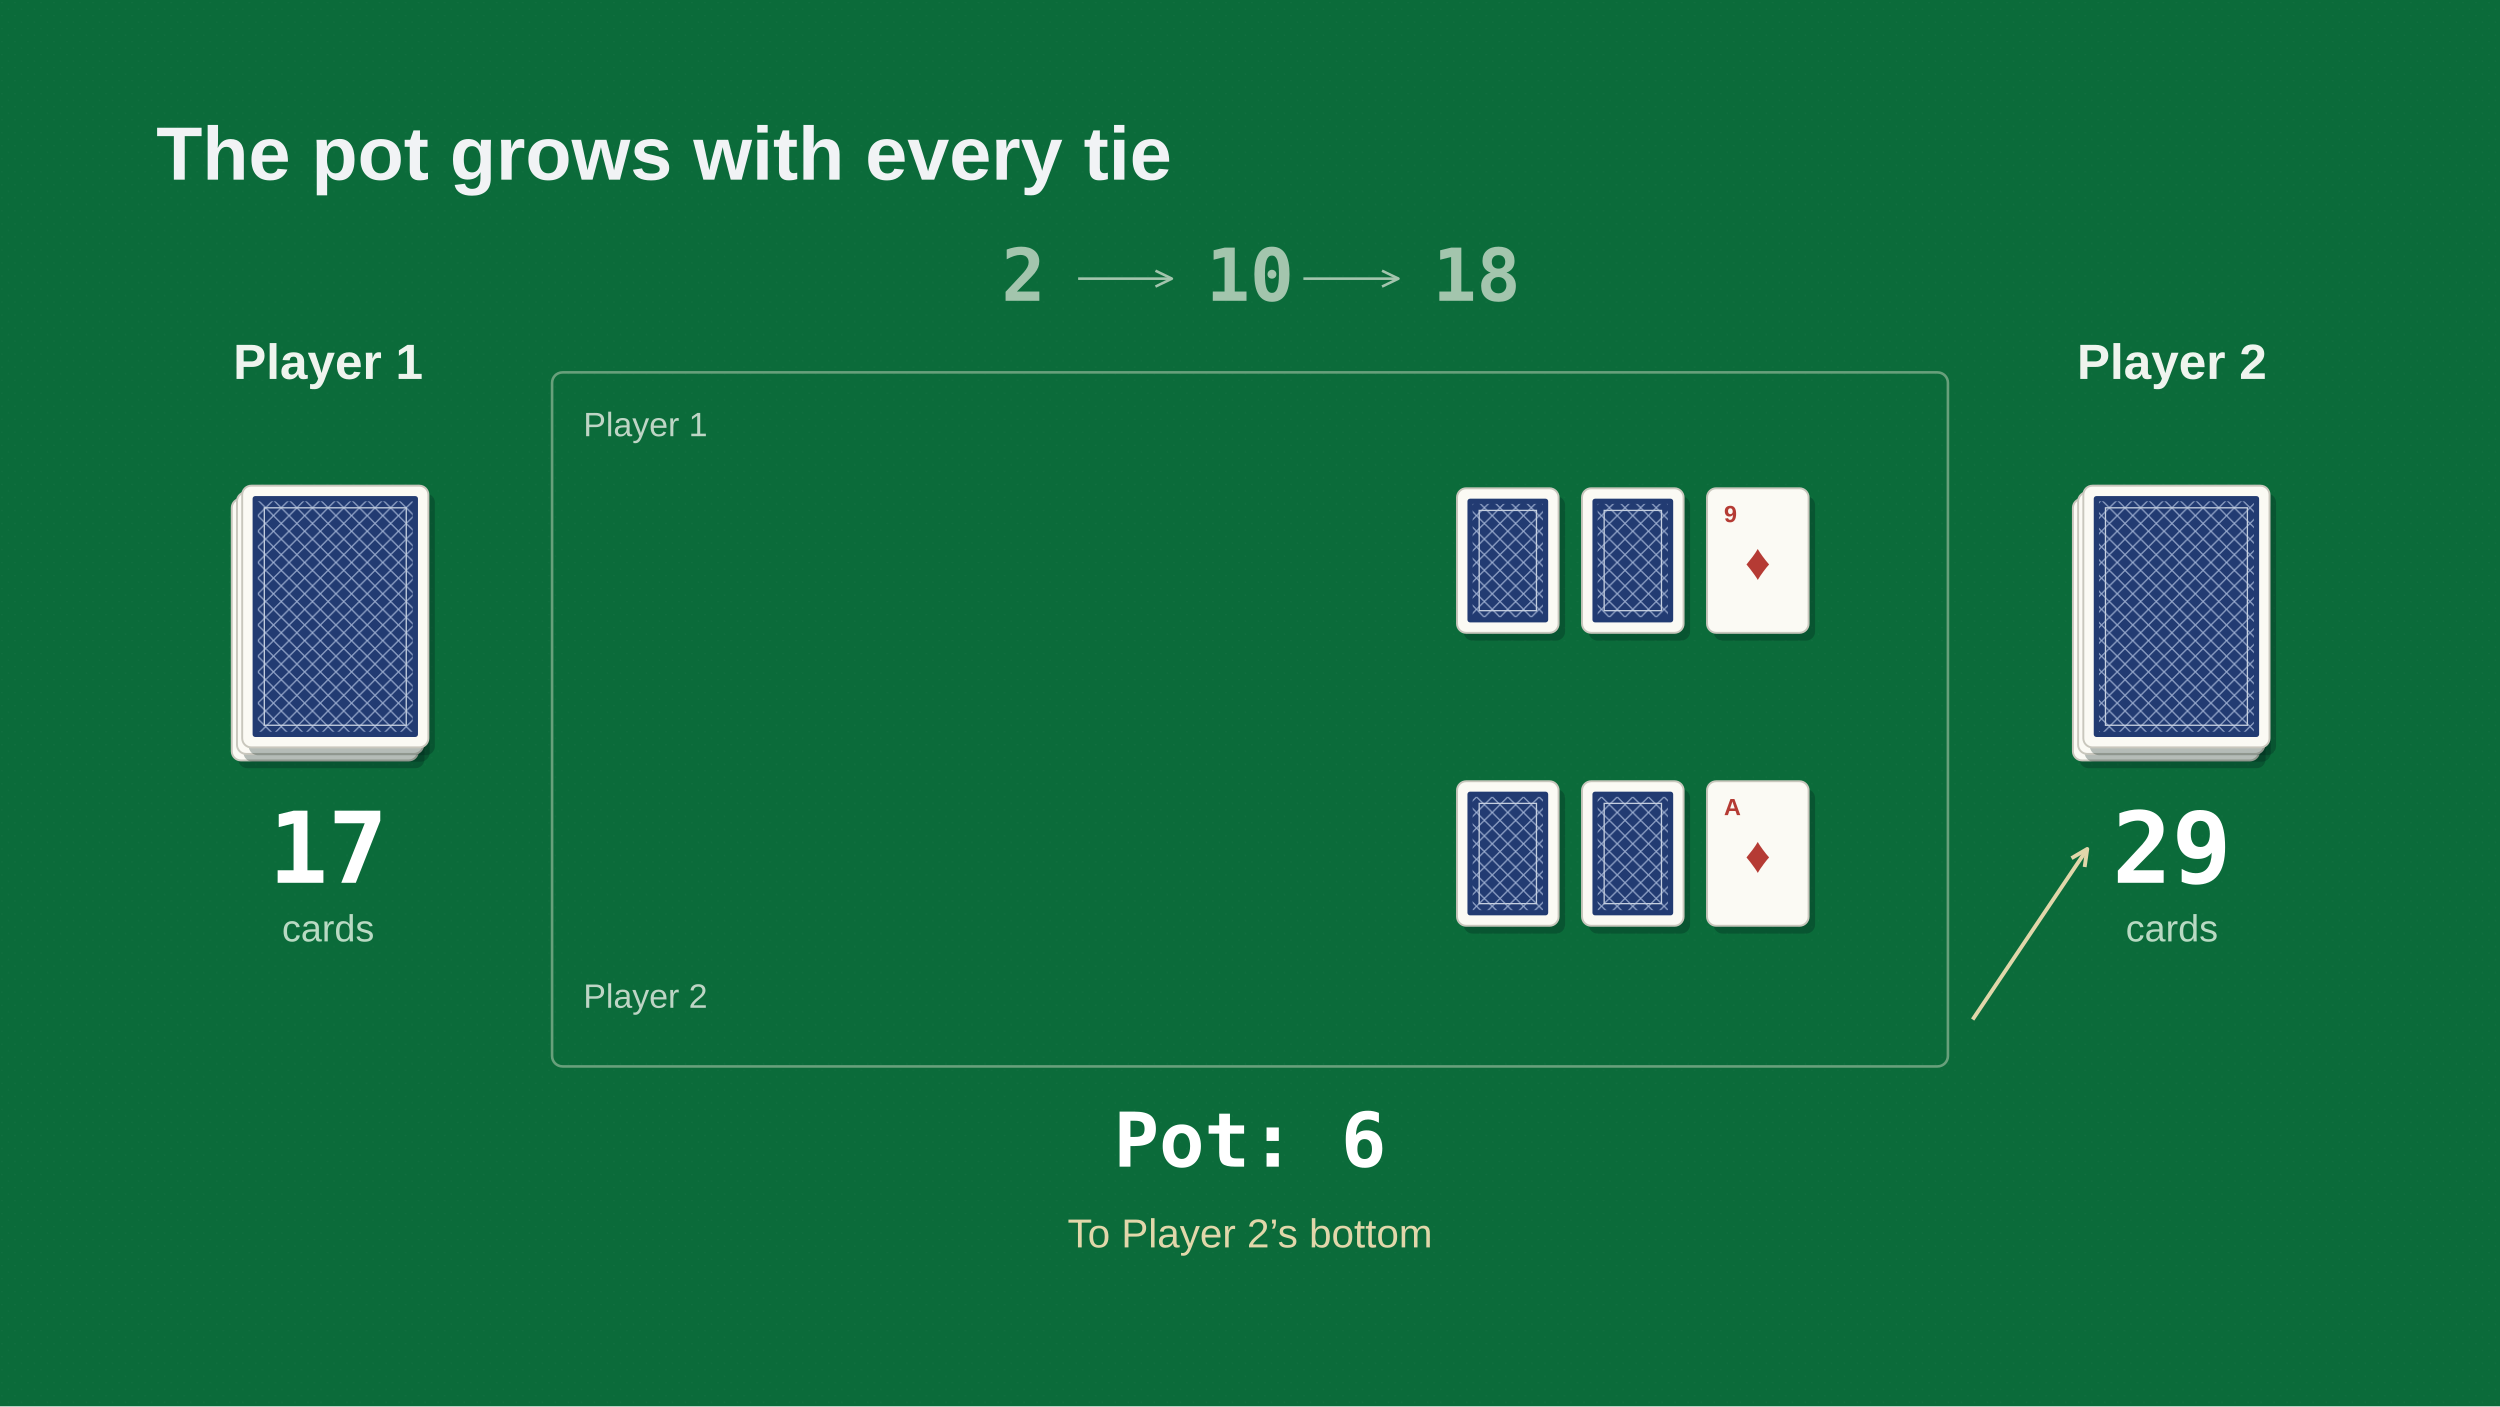
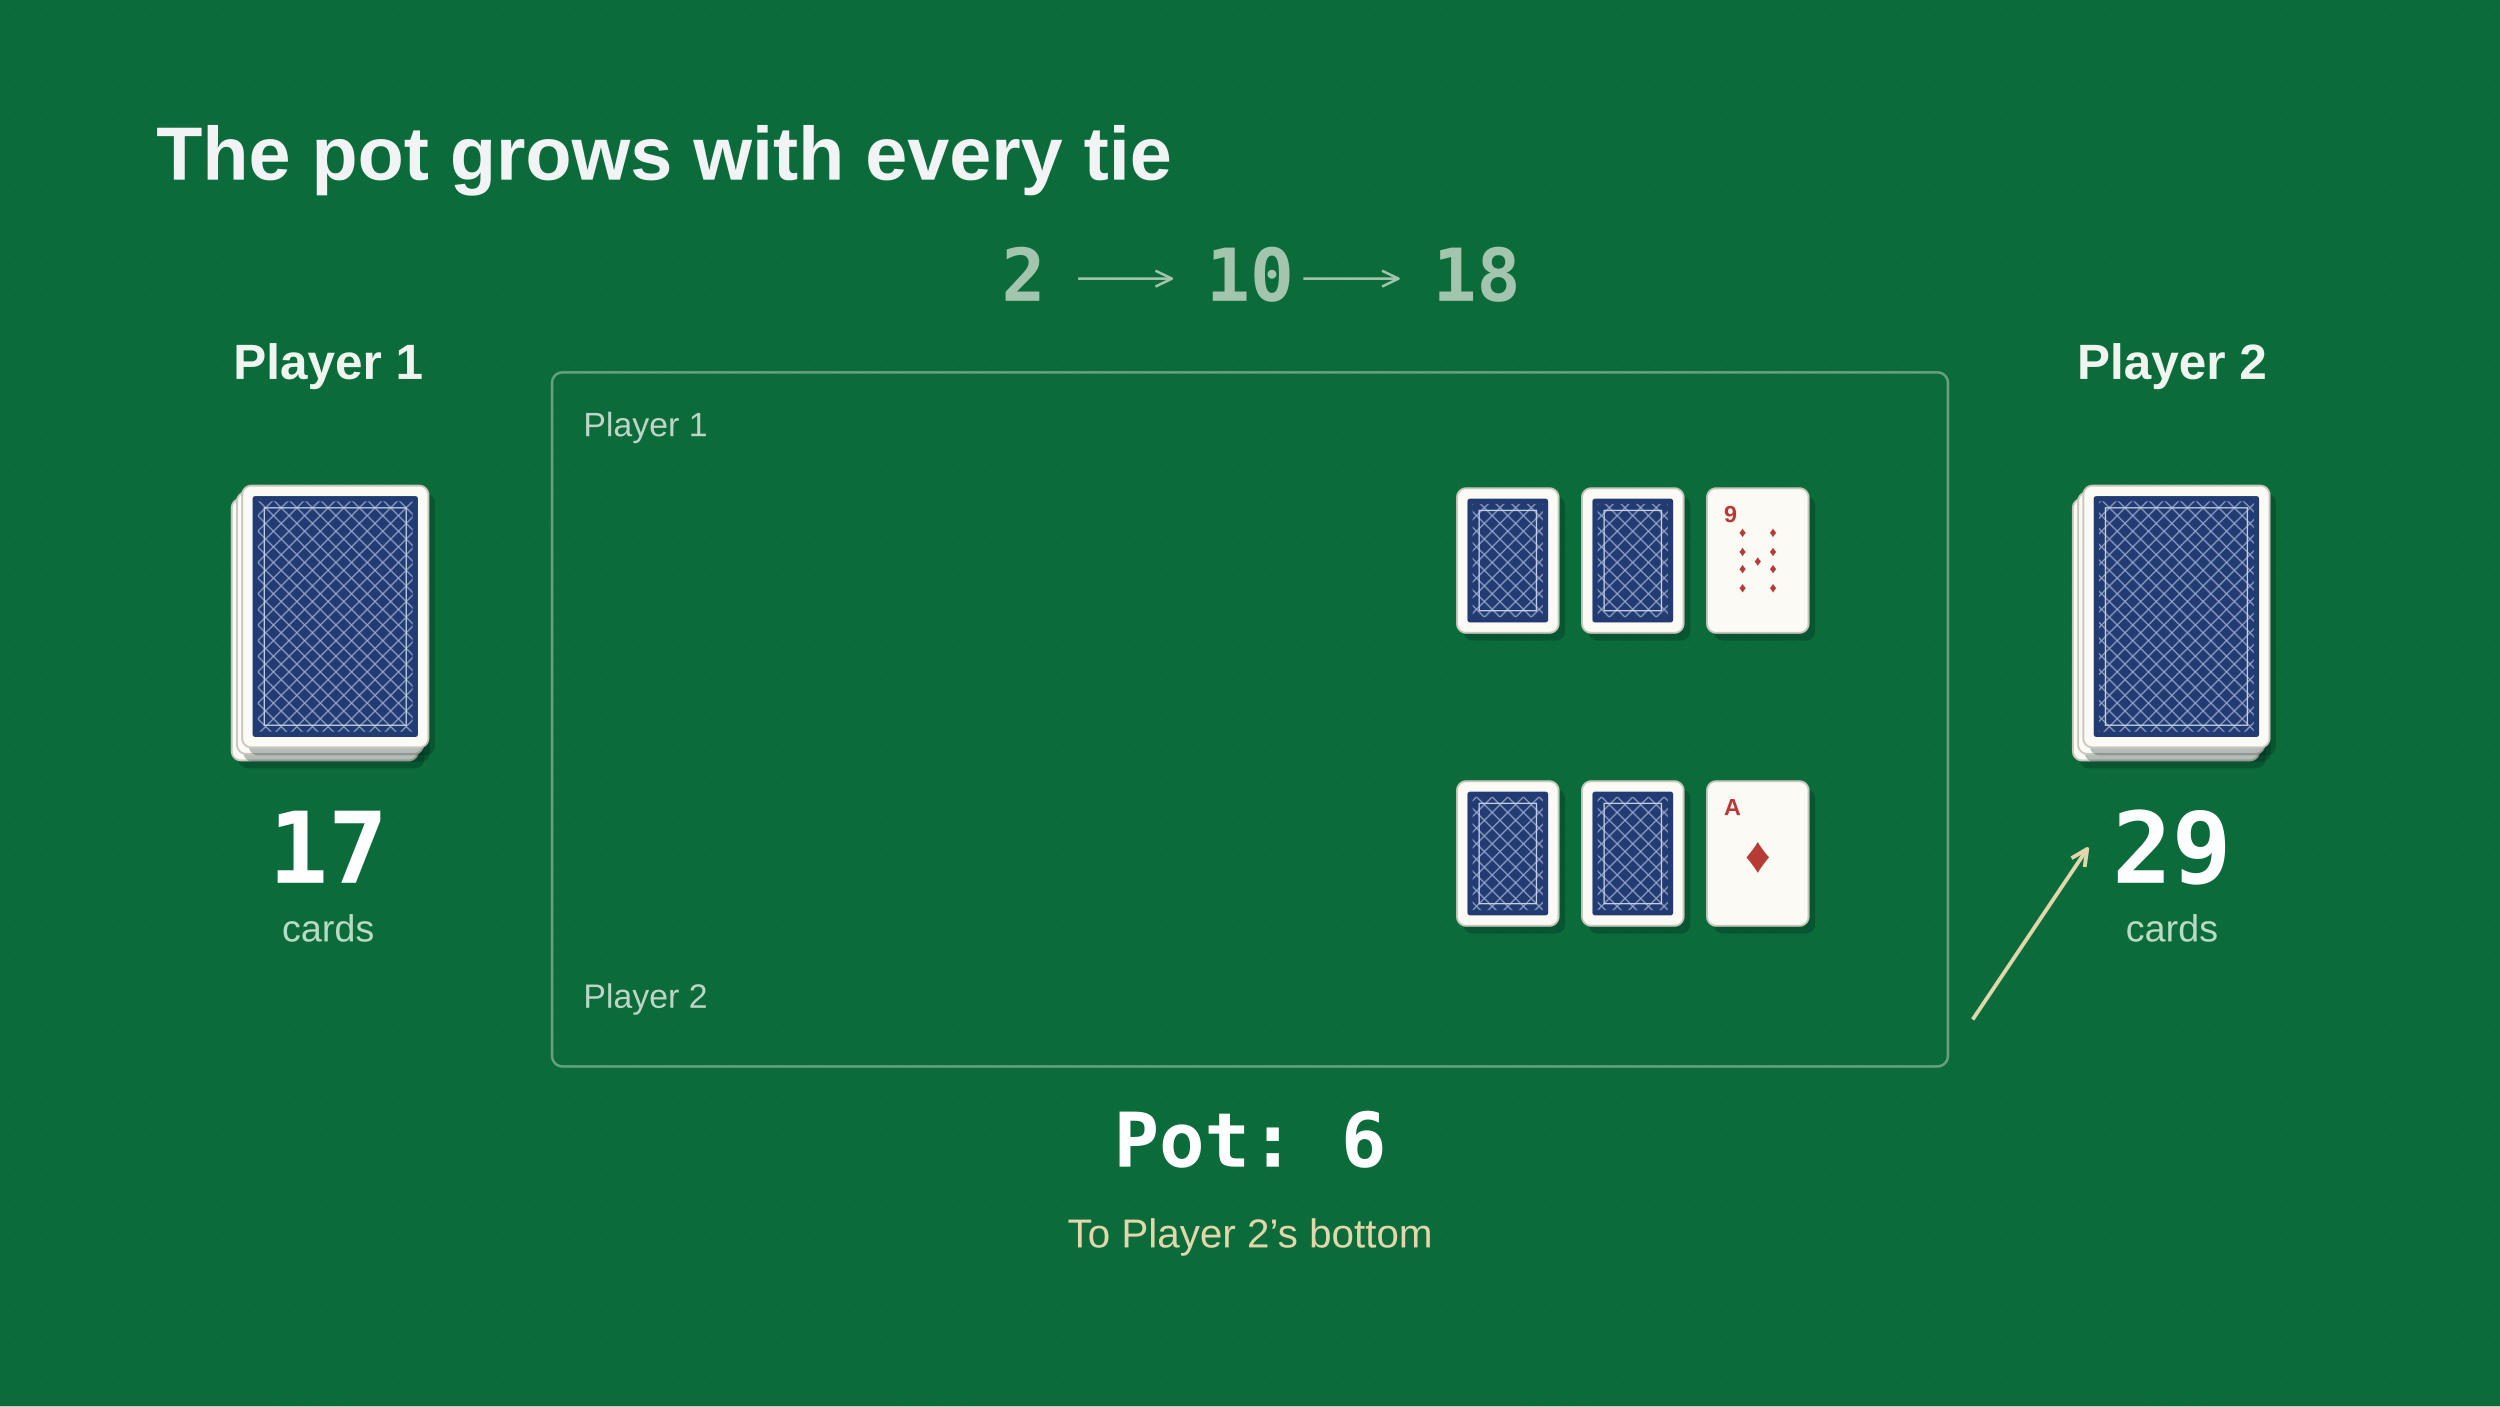
<svg xmlns="http://www.w3.org/2000/svg" width="1920" height="1080" viewBox="0 0 1920 1080" role="img">
  <defs>
    <pattern id="back" width="12" height="12" patternUnits="userSpaceOnUse">
      <path d="M0 6L6 0L12 6L6 12Z" fill="none" stroke="#8fa1c5" stroke-width="1" />
    </pattern>
    <pattern id="felt" width="10" height="10" patternUnits="userSpaceOnUse">
      <path d="M1 2h1M6 7h1" stroke="#ffffff" stroke-opacity=".035" />
    </pattern>
  </defs>
  <rect x="0.00" y="0.00" width="1920.00" height="1080.00" rx="0" fill="#0b6b3a" />
  <rect x="0.00" y="0.00" width="1920.00" height="1080.00" rx="0" fill="url(#felt)" />
  <text x="120.00" y="138.00" font-family="Liberation Sans" font-size="58" font-weight="700" fill="#f1f3f5" text-anchor="start" opacity="1" xml:space="preserve">The pot grows with every tie</text>
  <text x="252.00" y="291.00" font-family="Liberation Sans" font-size="38" font-weight="700" fill="#eff4ee" text-anchor="middle" opacity="1" xml:space="preserve">Player 1</text>
  <text x="1668.00" y="291.00" font-family="Liberation Sans" font-size="38" font-weight="700" fill="#eff4ee" text-anchor="middle" opacity="1" xml:space="preserve">Player 2</text>
  <g opacity="1">
    <rect x="183.00" y="389.00" width="143.00" height="201.00" rx="7" fill="#001e18" opacity="0.28" />
    <rect x="178.00" y="383.00" width="143.00" height="201.00" rx="7" fill="#fbfaf4" stroke="#c9c7bd" stroke-width="1.5" />
    <rect x="186.00" y="391.00" width="127.00" height="185.00" rx="2" fill="#223b72" />
    <rect x="190.00" y="395.00" width="119.00" height="177.00" rx="0" fill="url(#back)" />
    <rect x="195.00" y="400.00" width="109.00" height="167.00" rx="0" fill="none" stroke="#c5cfdf" stroke-width="1" />
  </g>
  <g opacity="1">
    <rect x="187.00" y="384.00" width="143.00" height="201.00" rx="7" fill="#001e18" opacity="0.28" />
    <rect x="182.00" y="378.00" width="143.00" height="201.00" rx="7" fill="#fbfaf4" stroke="#c9c7bd" stroke-width="1.5" />
    <rect x="190.00" y="386.00" width="127.00" height="185.00" rx="2" fill="#223b72" />
    <rect x="194.00" y="390.00" width="119.00" height="177.00" rx="0" fill="url(#back)" />
    <rect x="199.00" y="395.00" width="109.00" height="167.00" rx="0" fill="none" stroke="#c5cfdf" stroke-width="1" />
  </g>
  <g opacity="1">
    <rect x="191.00" y="379.00" width="143.00" height="201.00" rx="7" fill="#001e18" opacity="0.28" />
    <rect x="186.00" y="373.00" width="143.00" height="201.00" rx="7" fill="#fbfaf4" stroke="#c9c7bd" stroke-width="1.5" />
    <rect x="194.00" y="381.00" width="127.00" height="185.00" rx="2" fill="#223b72" />
    <rect x="198.00" y="385.00" width="119.00" height="177.00" rx="0" fill="url(#back)" />
    <rect x="203.00" y="390.00" width="109.00" height="167.00" rx="0" fill="none" stroke="#c5cfdf" stroke-width="1" />
  </g>
  <g opacity="1">
    <rect x="1597.00" y="389.00" width="143.00" height="201.00" rx="7" fill="#001e18" opacity="0.28" />
    <rect x="1592.00" y="383.00" width="143.00" height="201.00" rx="7" fill="#fbfaf4" stroke="#c9c7bd" stroke-width="1.5" />
    <rect x="1600.00" y="391.00" width="127.00" height="185.00" rx="2" fill="#223b72" />
    <rect x="1604.00" y="395.00" width="119.00" height="177.00" rx="0" fill="url(#back)" />
    <rect x="1609.00" y="400.00" width="109.00" height="167.00" rx="0" fill="none" stroke="#c5cfdf" stroke-width="1" />
  </g>
  <g opacity="1">
    <rect x="1601.00" y="384.00" width="143.00" height="201.00" rx="7" fill="#001e18" opacity="0.28" />
    <rect x="1596.00" y="378.00" width="143.00" height="201.00" rx="7" fill="#fbfaf4" stroke="#c9c7bd" stroke-width="1.5" />
    <rect x="1604.00" y="386.00" width="127.00" height="185.00" rx="2" fill="#223b72" />
    <rect x="1608.00" y="390.00" width="119.00" height="177.00" rx="0" fill="url(#back)" />
    <rect x="1613.00" y="395.00" width="109.00" height="167.00" rx="0" fill="none" stroke="#c5cfdf" stroke-width="1" />
  </g>
  <g opacity="1">
    <rect x="1605.00" y="379.00" width="143.00" height="201.00" rx="7" fill="#001e18" opacity="0.28" />
    <rect x="1600.00" y="373.00" width="143.00" height="201.00" rx="7" fill="#fbfaf4" stroke="#c9c7bd" stroke-width="1.5" />
    <rect x="1608.00" y="381.00" width="127.00" height="185.00" rx="2" fill="#223b72" />
    <rect x="1612.00" y="385.00" width="119.00" height="177.00" rx="0" fill="url(#back)" />
    <rect x="1617.00" y="390.00" width="109.00" height="167.00" rx="0" fill="none" stroke="#c5cfdf" stroke-width="1" />
  </g>
  <text x="252.00" y="678.00" font-family="DejaVu Sans Mono" font-size="76" font-weight="700" fill="#fff" text-anchor="middle" opacity="1" xml:space="preserve">17</text>
  <text x="1668.00" y="678.00" font-family="DejaVu Sans Mono" font-size="76" font-weight="700" fill="#fff" text-anchor="middle" opacity="1" xml:space="preserve">29</text>
  <text x="252.00" y="723.00" font-family="Liberation Sans" font-size="29" font-weight="400" fill="#b9dac3" text-anchor="middle" opacity="1" xml:space="preserve">cards</text>
  <text x="1668.00" y="723.00" font-family="Liberation Sans" font-size="29" font-weight="400" fill="#b9dac3" text-anchor="middle" opacity="1" xml:space="preserve">cards</text>
  <rect x="424.00" y="286.00" width="1072.00" height="533.00" rx="8" fill="none" stroke="#68a07b" stroke-width="2" />
  <text x="448.00" y="335.00" font-family="Liberation Sans" font-size="26" font-weight="400" fill="#bed5c5" text-anchor="start" opacity="1" xml:space="preserve">Player 1</text>
  <text x="448.00" y="774.00" font-family="Liberation Sans" font-size="26" font-weight="400" fill="#bed5c5" text-anchor="start" opacity="1" xml:space="preserve">Player 2</text>
  <g opacity="1">
    <rect x="1124.00" y="381.00" width="78.00" height="111.00" rx="7" fill="#001e18" opacity="0.28" />
    <rect x="1119.00" y="375.00" width="78.00" height="111.00" rx="7" fill="#fbfaf4" stroke="#c9c7bd" stroke-width="1.5" />
    <rect x="1127.00" y="383.00" width="62.00" height="95.00" rx="2" fill="#223b72" />
    <rect x="1131.00" y="387.00" width="54.00" height="87.00" rx="0" fill="url(#back)" />
    <rect x="1136.00" y="392.00" width="44.00" height="77.00" rx="0" fill="none" stroke="#c5cfdf" stroke-width="1" />
  </g>
  <g opacity="1">
    <rect x="1124.00" y="606.00" width="78.00" height="111.00" rx="7" fill="#001e18" opacity="0.28" />
    <rect x="1119.00" y="600.00" width="78.00" height="111.00" rx="7" fill="#fbfaf4" stroke="#c9c7bd" stroke-width="1.5" />
    <rect x="1127.00" y="608.00" width="62.00" height="95.00" rx="2" fill="#223b72" />
    <rect x="1131.00" y="612.00" width="54.00" height="87.00" rx="0" fill="url(#back)" />
    <rect x="1136.00" y="617.00" width="44.00" height="77.00" rx="0" fill="none" stroke="#c5cfdf" stroke-width="1" />
  </g>
  <g opacity="1">
    <rect x="1220.00" y="381.00" width="78.00" height="111.00" rx="7" fill="#001e18" opacity="0.28" />
    <rect x="1215.00" y="375.00" width="78.00" height="111.00" rx="7" fill="#fbfaf4" stroke="#c9c7bd" stroke-width="1.5" />
    <rect x="1223.00" y="383.00" width="62.00" height="95.00" rx="2" fill="#223b72" />
    <rect x="1227.00" y="387.00" width="54.00" height="87.00" rx="0" fill="url(#back)" />
    <rect x="1232.00" y="392.00" width="44.00" height="77.00" rx="0" fill="none" stroke="#c5cfdf" stroke-width="1" />
  </g>
  <g opacity="1">
    <rect x="1220.00" y="606.00" width="78.00" height="111.00" rx="7" fill="#001e18" opacity="0.28" />
    <rect x="1215.00" y="600.00" width="78.00" height="111.00" rx="7" fill="#fbfaf4" stroke="#c9c7bd" stroke-width="1.5" />
    <rect x="1223.00" y="608.00" width="62.00" height="95.00" rx="2" fill="#223b72" />
    <rect x="1227.00" y="612.00" width="54.00" height="87.00" rx="0" fill="url(#back)" />
    <rect x="1232.00" y="617.00" width="44.00" height="77.00" rx="0" fill="none" stroke="#c5cfdf" stroke-width="1" />
  </g>
  <g opacity="1">
    <rect x="1316.00" y="381.00" width="78.00" height="111.00" rx="7" fill="#001e18" opacity="0.28" />
    <rect x="1311.00" y="375.00" width="78.00" height="111.00" rx="7" fill="#fbfaf4" stroke="#c9c7bd" stroke-width="1.5" />
    <text x="1324.00" y="401.00" font-family="Liberation Sans" font-size="18" font-weight="700" fill="#b53b34" text-anchor="start" opacity="1" xml:space="preserve">9</text>
-     <text x="1350.00" y="444.93" font-family="Liberation Sans" font-size="39" font-weight="400" fill="#b53b34" text-anchor="middle" opacity="1" xml:space="preserve">♦</text>
+     <text x="1338.30" y="412.46" font-family="Liberation Sans" font-size="11" font-weight="400" fill="#b53b34" text-anchor="middle" opacity="1" xml:space="preserve">♦</text>
+     <g transform="rotate(180 1361.70 452.50)">
+       <text x="1361.70" y="456.46" font-family="Liberation Sans" font-size="11" font-weight="400" fill="#b53b34" text-anchor="middle" opacity="1" xml:space="preserve">♦</text>
+     </g>
+     <text x="1361.70" y="412.46" font-family="Liberation Sans" font-size="11" font-weight="400" fill="#b53b34" text-anchor="middle" opacity="1" xml:space="preserve">♦</text>
+     <g transform="rotate(180 1338.30 452.50)">
+       <text x="1338.30" y="456.46" font-family="Liberation Sans" font-size="11" font-weight="400" fill="#b53b34" text-anchor="middle" opacity="1" xml:space="preserve">♦</text>
+     </g>
+     <text x="1338.30" y="427.13" font-family="Liberation Sans" font-size="11" font-weight="400" fill="#b53b34" text-anchor="middle" opacity="1" xml:space="preserve">♦</text>
+     <g transform="rotate(180 1361.70 437.83)">
+       <text x="1361.70" y="441.79" font-family="Liberation Sans" font-size="11" font-weight="400" fill="#b53b34" text-anchor="middle" opacity="1" xml:space="preserve">♦</text>
+     </g>
+     <text x="1361.70" y="427.13" font-family="Liberation Sans" font-size="11" font-weight="400" fill="#b53b34" text-anchor="middle" opacity="1" xml:space="preserve">♦</text>
+     <g transform="rotate(180 1338.30 437.83)">
+       <text x="1338.30" y="441.79" font-family="Liberation Sans" font-size="11" font-weight="400" fill="#b53b34" text-anchor="middle" opacity="1" xml:space="preserve">♦</text>
+     </g>
+     <text x="1350.00" y="434.46" font-family="Liberation Sans" font-size="11" font-weight="400" fill="#b53b34" text-anchor="middle" opacity="1" xml:space="preserve">♦</text>
  </g>
  <g opacity="1">
    <rect x="1316.00" y="606.00" width="78.00" height="111.00" rx="7" fill="#001e18" opacity="0.28" />
    <rect x="1311.00" y="600.00" width="78.00" height="111.00" rx="7" fill="#fbfaf4" stroke="#c9c7bd" stroke-width="1.5" />
    <text x="1324.00" y="626.00" font-family="Liberation Sans" font-size="18" font-weight="700" fill="#b53b34" text-anchor="start" opacity="1" xml:space="preserve">A</text>
    <text x="1350.00" y="669.93" font-family="Liberation Sans" font-size="39" font-weight="400" fill="#b53b34" text-anchor="middle" opacity="1" xml:space="preserve">♦</text>
  </g>
  <text x="960.00" y="896.00" font-family="DejaVu Sans Mono" font-size="58" font-weight="700" fill="#fff" text-anchor="middle" opacity="1" xml:space="preserve">Pot: 6</text>
  <text x="960.00" y="958.00" font-family="Liberation Sans" font-size="31" font-weight="400" fill="#e1d7aa" text-anchor="middle" opacity="1" xml:space="preserve">To Player 2’s bottom</text>
  <path d="M1515.00 783.00L1603.00 652.00" fill="none" stroke="#e1d7aa" stroke-width="3" />
  <path d="M1601.025 665.86 L1603 652 L1590.916 659.069" stroke="#e1d7aa" stroke-width="3" fill="none" stroke-linejoin="round" />
  <text x="786.00" y="231.00" font-family="DejaVu Sans Mono" font-size="56" font-weight="700" fill="#a3c5ad" text-anchor="middle" opacity="1" xml:space="preserve">2</text>
  <text x="960.00" y="231.00" font-family="DejaVu Sans Mono" font-size="56" font-weight="700" fill="#a3c5ad" text-anchor="middle" opacity="1" xml:space="preserve">10</text>
  <text x="1134.00" y="231.00" font-family="DejaVu Sans Mono" font-size="56" font-weight="700" fill="#a3c5ad" text-anchor="middle" opacity="1" xml:space="preserve">18</text>
  <path d="M828.00 214.00L900.00 214.00" fill="none" stroke="#a3c5ad" stroke-width="2" />
  <path d="M887.394 220.09 L900 214 L887.394 207.91" stroke="#a3c5ad" stroke-width="2" fill="none" stroke-linejoin="round" />
  <path d="M1001.00 214.00L1074.00 214.00" fill="none" stroke="#a3c5ad" stroke-width="2" />
  <path d="M1061.394 220.09 L1074 214 L1061.394 207.91" stroke="#a3c5ad" stroke-width="2" fill="none" stroke-linejoin="round" />
</svg>
